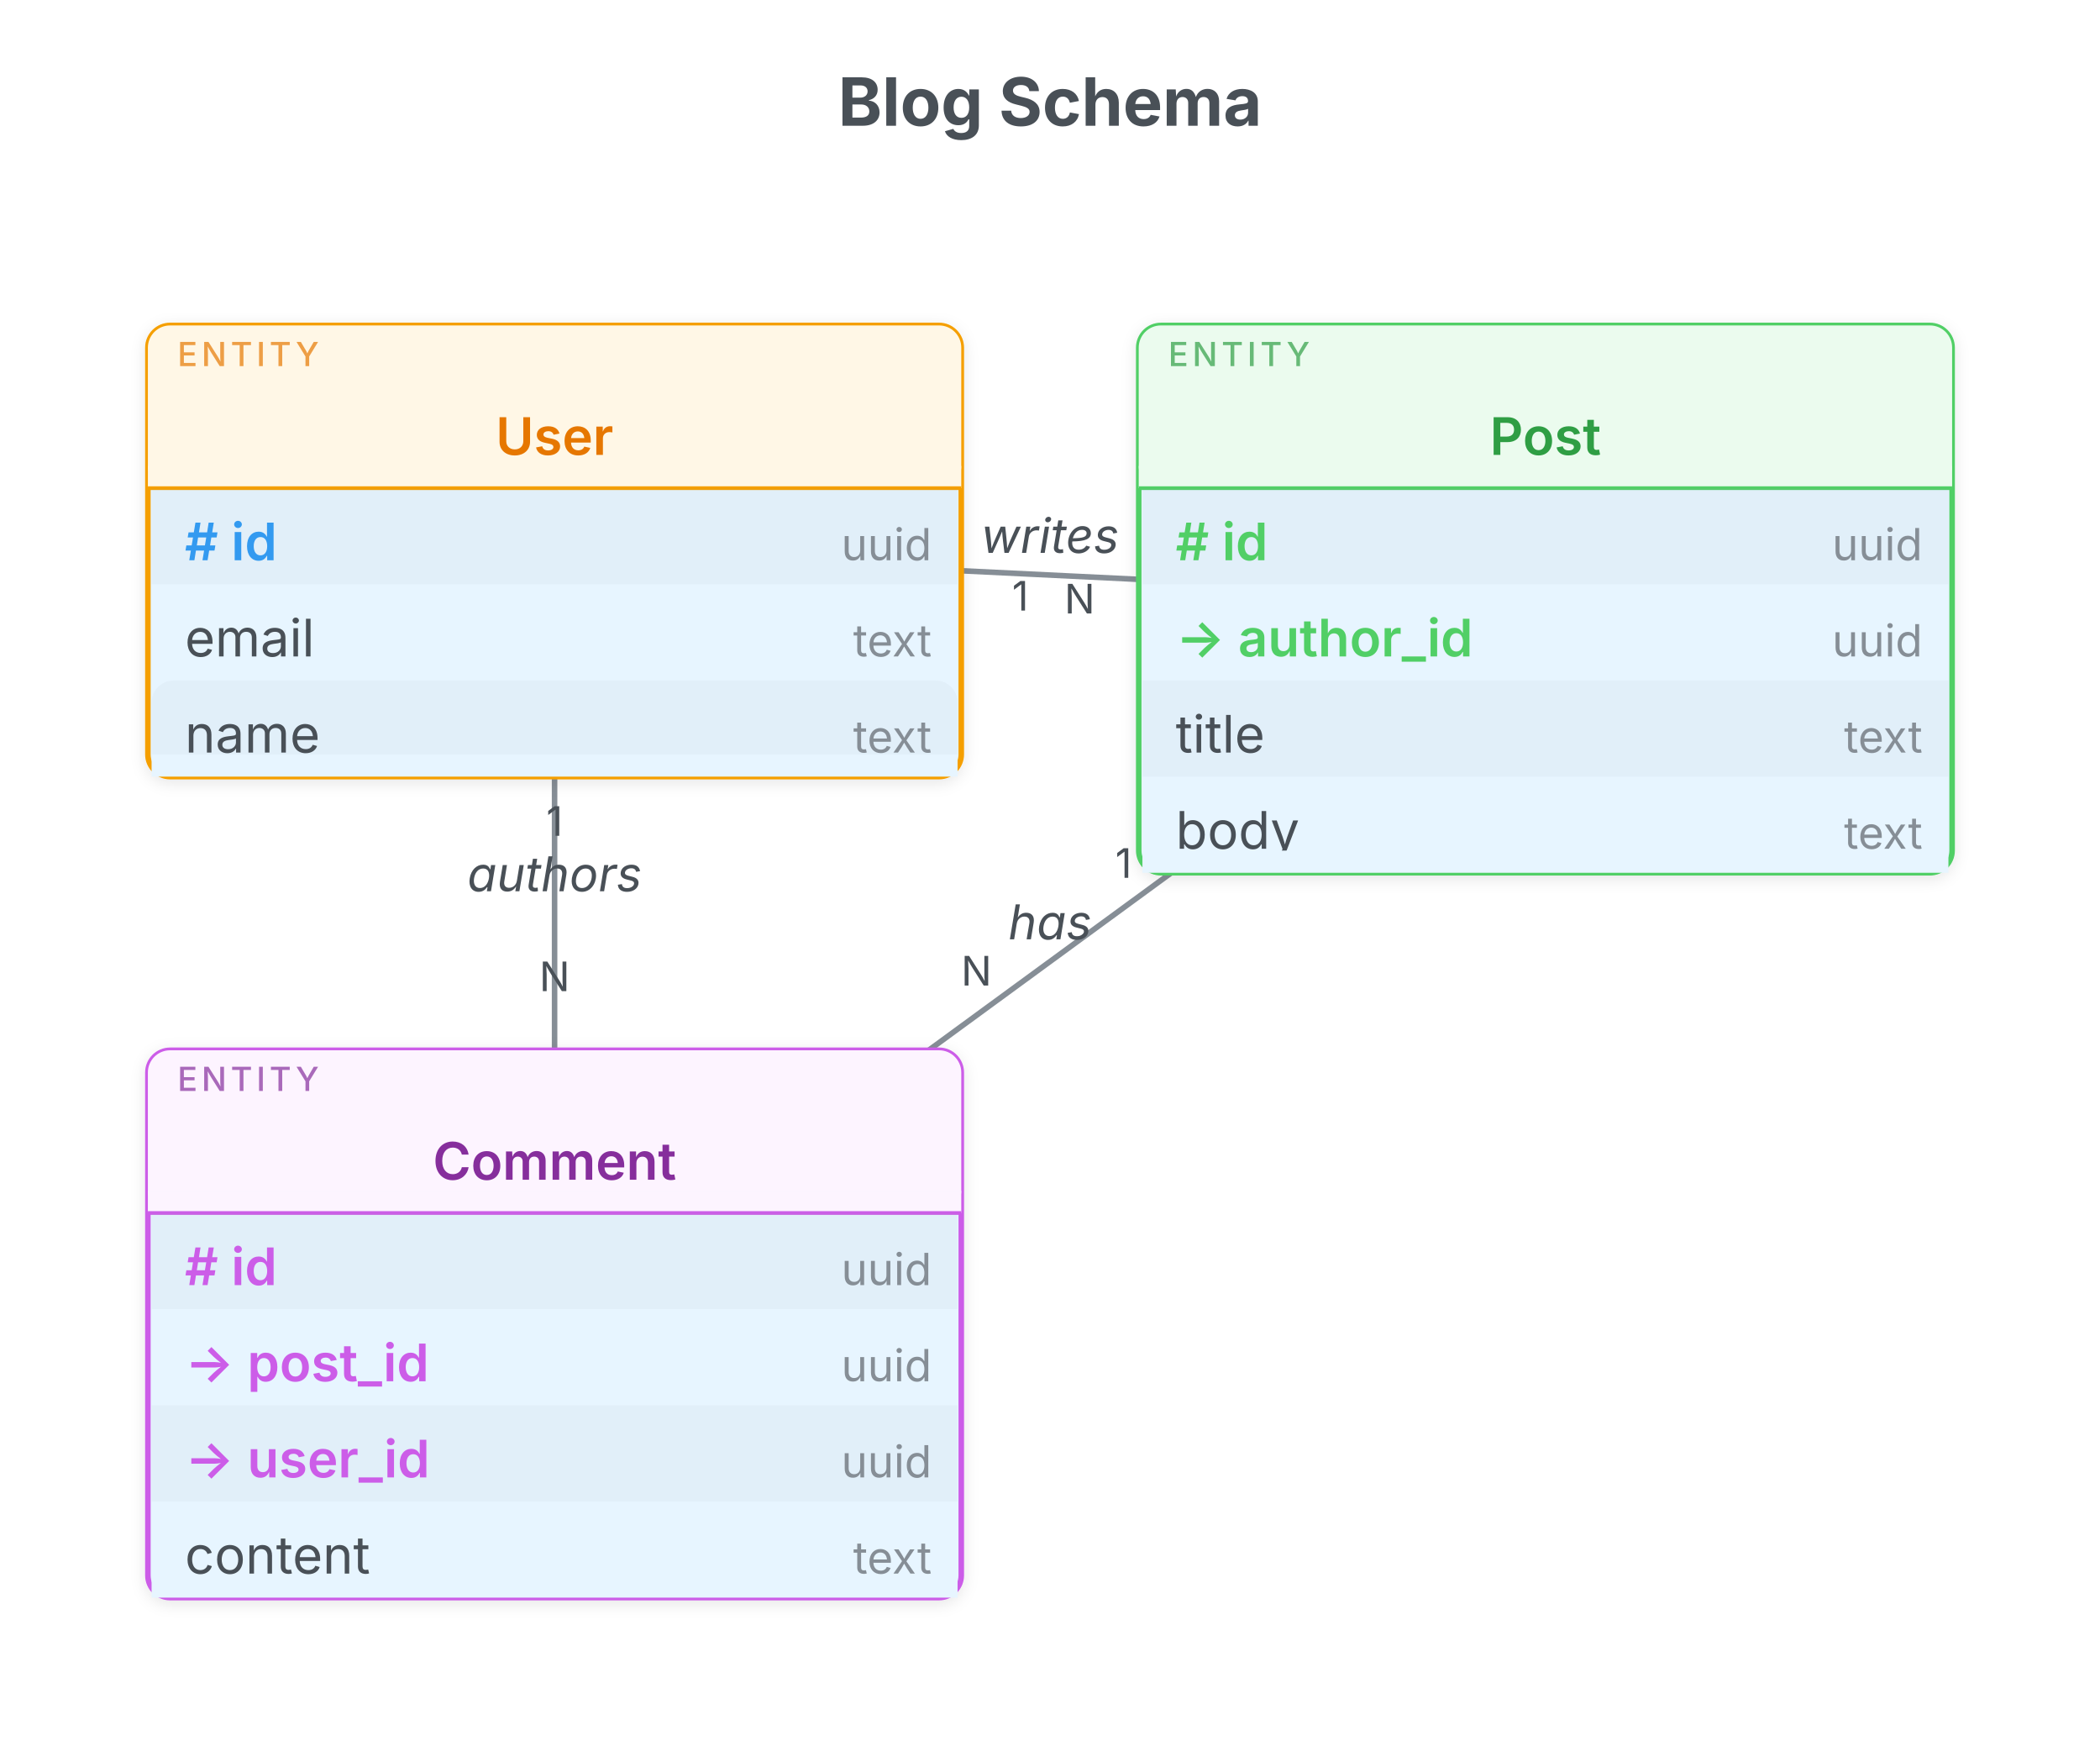
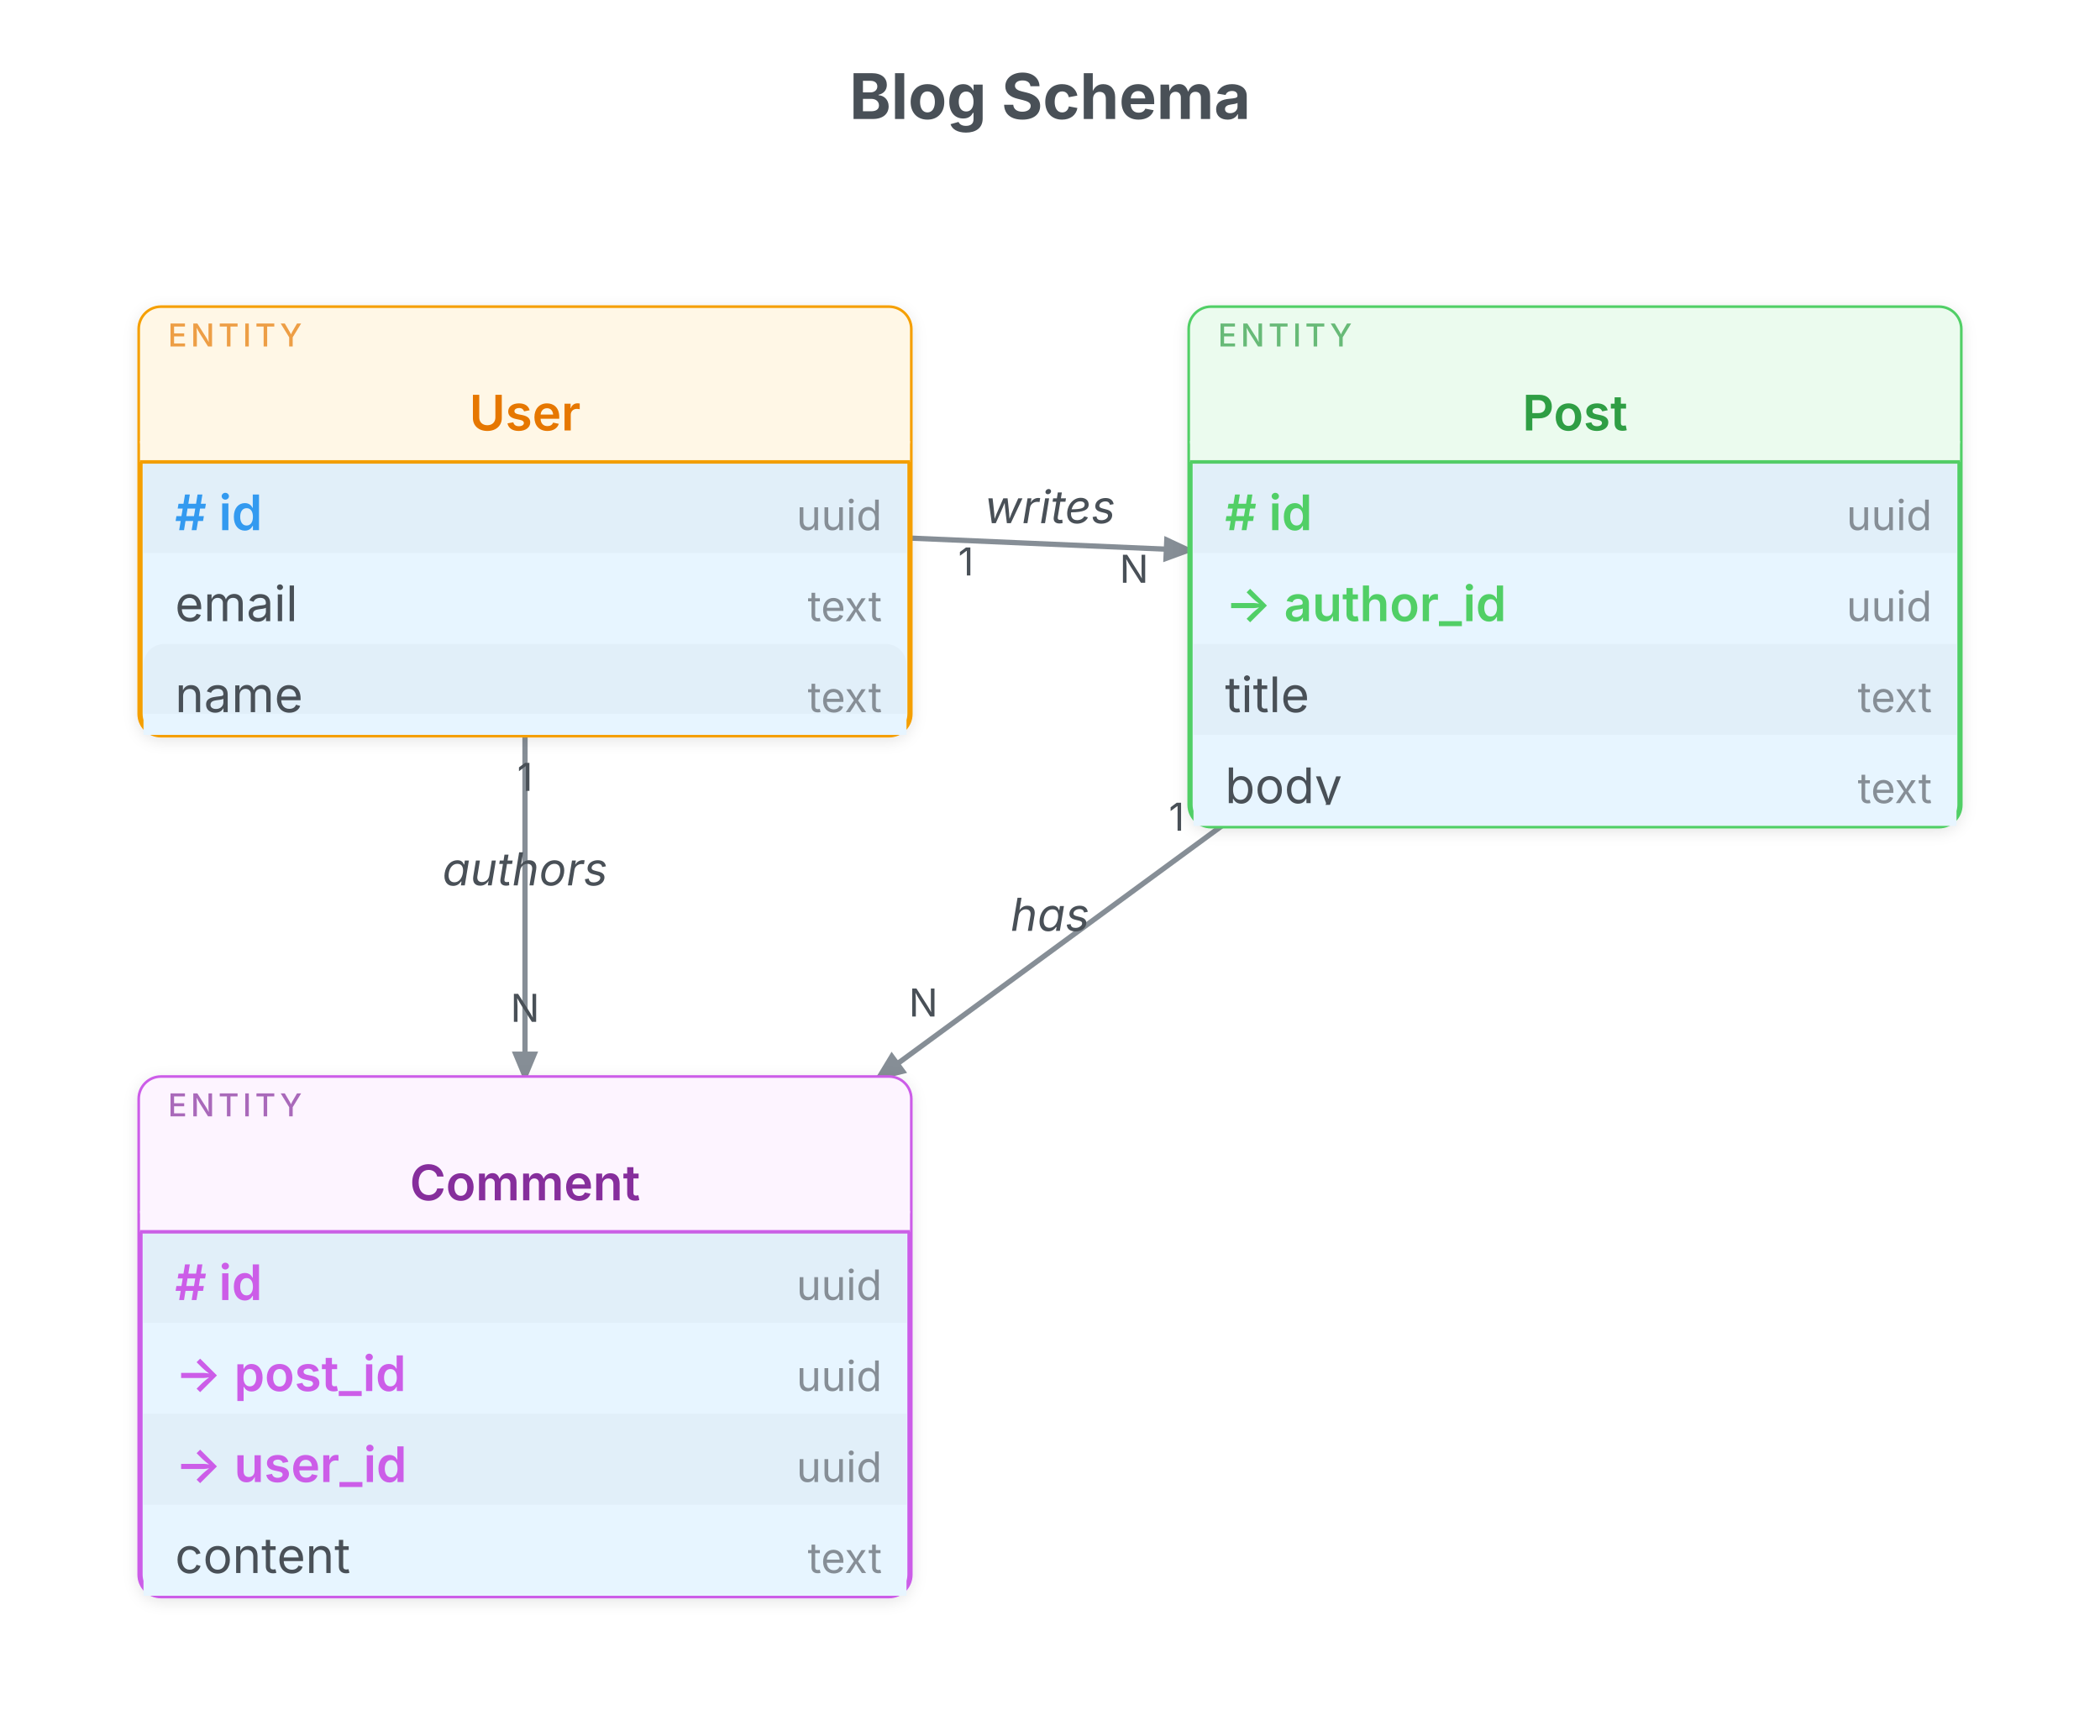
- <svg xmlns="http://www.w3.org/2000/svg" width="568" height="472" viewBox="0 0 568 472">
-   <text x="284" y="34" text-anchor="middle" font-family="Inter, system-ui, -apple-system, sans-serif" font-size="18" font-weight="700" fill="#495057">Blog Schema</text>
+ <svg xmlns="http://www.w3.org/2000/svg" width="600" height="496" viewBox="0 0 600 496">
+   <text x="300" y="34" text-anchor="middle" font-family="Inter, system-ui, -apple-system, sans-serif" font-size="18" font-weight="700" fill="#495057">Blog Schema</text>
  <g class="er-diagram" transform="translate(0,48)">
    <defs>
      <filter id="er-1-shadow" x="-20%" y="-20%" width="140%" height="140%">
        <feDropShadow dx="0" dy="1" stdDeviation="2" flood-color="rgba(0,0,0,0.10)" />
      </filter>
+       <marker id="er-1-arrow" markerWidth="6" markerHeight="5" refX="5" refY="2.5" orient="auto" markerUnits="strokeWidth">
+         <polygon points="0 0, 6 2.5, 0 5" fill="#868e96" />
+       </marker>
    </defs>
-     <line x1="260" y1="106.336" x2="308" y2="108.664" stroke="#868e96" stroke-width="1.5" />
-     <text x="284" y="101.5" text-anchor="middle" font-family="Inter, system-ui, -apple-system, sans-serif" font-size="13" fill="#495057" font-style="italic">writes</text>
-     <text x="275.981" y="117.099" text-anchor="middle" font-family="Inter, system-ui, -apple-system, sans-serif" font-size="11" fill="#495057">1</text>
-     <text x="292.019" y="117.877" text-anchor="middle" font-family="Inter, system-ui, -apple-system, sans-serif" font-size="11" fill="#495057">N</text>
-     <line x1="316.816" y1="188" x2="251.184" y2="236" stroke="#868e96" stroke-width="1.5" />
-     <text x="284" y="206" text-anchor="middle" font-family="Inter, system-ui, -apple-system, sans-serif" font-size="13" fill="#495057" font-style="italic">has</text>
-     <text x="303.902" y="189.373" text-anchor="middle" font-family="Inter, system-ui, -apple-system, sans-serif" font-size="11" fill="#495057">1</text>
-     <text x="264.098" y="218.483" text-anchor="middle" font-family="Inter, system-ui, -apple-system, sans-serif" font-size="11" fill="#495057">N</text>
-     <line x1="150" y1="162" x2="150" y2="236" stroke="#868e96" stroke-width="1.5" />
-     <text x="150" y="193" text-anchor="middle" font-family="Inter, system-ui, -apple-system, sans-serif" font-size="13" fill="#495057" font-style="italic">authors</text>
+     <line x1="260" y1="105.767" x2="340" y2="109.233" stroke="#868e96" stroke-width="1.5" marker-end="url(#er-1-arrow)" />
+     <text x="300" y="101.5" text-anchor="middle" font-family="Inter, system-ui, -apple-system, sans-serif" font-size="13" fill="#495057" font-style="italic">writes</text>
+     <text x="275.985" y="116.45" text-anchor="middle" font-family="Inter, system-ui, -apple-system, sans-serif" font-size="11" fill="#495057">1</text>
+     <text x="324.015" y="118.531" text-anchor="middle" font-family="Inter, system-ui, -apple-system, sans-serif" font-size="11" fill="#495057">N</text>
+     <line x1="349.091" y1="188" x2="250.909" y2="260" stroke="#868e96" stroke-width="1.5" marker-end="url(#er-1-arrow)" />
+     <text x="300" y="218" text-anchor="middle" font-family="Inter, system-ui, -apple-system, sans-serif" font-size="13" fill="#495057" font-style="italic">has</text>
+     <text x="336.188" y="189.398" text-anchor="middle" font-family="Inter, system-ui, -apple-system, sans-serif" font-size="11" fill="#495057">1</text>
+     <text x="263.812" y="242.474" text-anchor="middle" font-family="Inter, system-ui, -apple-system, sans-serif" font-size="11" fill="#495057">N</text>
+     <line x1="150" y1="162" x2="150" y2="260" stroke="#868e96" stroke-width="1.5" marker-end="url(#er-1-arrow)" />
+     <text x="150" y="205" text-anchor="middle" font-family="Inter, system-ui, -apple-system, sans-serif" font-size="13" fill="#495057" font-style="italic">authors</text>
    <text x="150" y="178" text-anchor="middle" font-family="Inter, system-ui, -apple-system, sans-serif" font-size="11" fill="#495057">1</text>
-     <text x="150" y="220" text-anchor="middle" font-family="Inter, system-ui, -apple-system, sans-serif" font-size="11" fill="#495057">N</text>
+     <text x="150" y="244" text-anchor="middle" font-family="Inter, system-ui, -apple-system, sans-serif" font-size="11" fill="#495057">N</text>
    <rect x="40" y="40" width="220" height="122" rx="6" ry="6" fill="#e7f5ff" stroke="#f59f00" stroke-width="1.5" filter="url(#er-1-shadow)" />
    <rect x="40" y="40" width="220" height="44" rx="6" ry="6" fill="#fff7e6" stroke="none" />
    <rect x="40" y="78" width="220" height="6" fill="#fff7e6" stroke="none" />
    <line x1="40" y1="84" x2="260" y2="84" stroke="#f59f00" stroke-width="1" />
    <text x="48" y="51" font-family="Inter, system-ui, -apple-system, sans-serif" font-size="9" font-weight="500" letter-spacing="0.12em" fill="#e67700" opacity="0.7">ENTITY</text>
    <text x="150" y="75" text-anchor="middle" font-family="Inter, system-ui, -apple-system, sans-serif" font-size="14" font-weight="600" fill="#e67700">User</text>
    <rect x="41" y="84" width="218" height="26" fill="rgba(134,142,150,0.06)" stroke="none" />
    <text x="50" y="103.5" font-family="Inter, system-ui, -apple-system, sans-serif" font-size="14" fill="#339af0" font-weight="600"># id</text>
    <text x="252" y="103.5" text-anchor="end" font-family="Inter, system-ui, -apple-system, sans-serif" font-size="12" fill="#868e96">uuid</text>
    <text x="50" y="129.5" font-family="Inter, system-ui, -apple-system, sans-serif" font-size="14" fill="#495057">email</text>
    <text x="252" y="129.5" text-anchor="end" font-family="Inter, system-ui, -apple-system, sans-serif" font-size="12" fill="#868e96">text</text>
    <rect x="41" y="136" width="218" height="26" fill="rgba(134,142,150,0.06)" stroke="none" rx="6" ry="6" />
    <text x="50" y="155.5" font-family="Inter, system-ui, -apple-system, sans-serif" font-size="14" fill="#495057">name</text>
    <text x="252" y="155.5" text-anchor="end" font-family="Inter, system-ui, -apple-system, sans-serif" font-size="12" fill="#868e96">text</text>
    <rect x="41" y="156" width="218" height="6" fill="#e7f5ff" stroke="none" />
-     <rect x="308" y="40" width="220" height="148" rx="6" ry="6" fill="#e7f5ff" stroke="#51cf66" stroke-width="1.5" filter="url(#er-1-shadow)" />
-     <rect x="308" y="40" width="220" height="44" rx="6" ry="6" fill="#ebfbee" stroke="none" />
-     <rect x="308" y="78" width="220" height="6" fill="#ebfbee" stroke="none" />
-     <line x1="308" y1="84" x2="528" y2="84" stroke="#51cf66" stroke-width="1" />
-     <text x="316" y="51" font-family="Inter, system-ui, -apple-system, sans-serif" font-size="9" font-weight="500" letter-spacing="0.12em" fill="#2f9e44" opacity="0.7">ENTITY</text>
-     <text x="418" y="75" text-anchor="middle" font-family="Inter, system-ui, -apple-system, sans-serif" font-size="14" font-weight="600" fill="#2f9e44">Post</text>
-     <rect x="309" y="84" width="218" height="26" fill="rgba(134,142,150,0.06)" stroke="none" />
-     <text x="318" y="103.5" font-family="Inter, system-ui, -apple-system, sans-serif" font-size="14" fill="#51cf66" font-weight="600"># id</text>
-     <text x="520" y="103.5" text-anchor="end" font-family="Inter, system-ui, -apple-system, sans-serif" font-size="12" fill="#868e96">uuid</text>
-     <text x="318" y="129.5" font-family="Inter, system-ui, -apple-system, sans-serif" font-size="14" fill="#51cf66" font-weight="600">→ author_id</text>
-     <text x="520" y="129.5" text-anchor="end" font-family="Inter, system-ui, -apple-system, sans-serif" font-size="12" fill="#868e96">uuid</text>
-     <rect x="309" y="136" width="218" height="26" fill="rgba(134,142,150,0.06)" stroke="none" />
-     <text x="318" y="155.5" font-family="Inter, system-ui, -apple-system, sans-serif" font-size="14" fill="#495057">title</text>
-     <text x="520" y="155.5" text-anchor="end" font-family="Inter, system-ui, -apple-system, sans-serif" font-size="12" fill="#868e96">text</text>
-     <text x="318" y="181.5" font-family="Inter, system-ui, -apple-system, sans-serif" font-size="14" fill="#495057">body</text>
-     <text x="520" y="181.5" text-anchor="end" font-family="Inter, system-ui, -apple-system, sans-serif" font-size="12" fill="#868e96">text</text>
-     <rect x="309" y="182" width="218" height="6" fill="#e7f5ff" stroke="none" />
-     <rect x="40" y="236" width="220" height="148" rx="6" ry="6" fill="#e7f5ff" stroke="#cc5de8" stroke-width="1.5" filter="url(#er-1-shadow)" />
-     <rect x="40" y="236" width="220" height="44" rx="6" ry="6" fill="#fdf4ff" stroke="none" />
-     <rect x="40" y="274" width="220" height="6" fill="#fdf4ff" stroke="none" />
-     <line x1="40" y1="280" x2="260" y2="280" stroke="#cc5de8" stroke-width="1" />
-     <text x="48" y="247" font-family="Inter, system-ui, -apple-system, sans-serif" font-size="9" font-weight="500" letter-spacing="0.12em" fill="#862e9c" opacity="0.7">ENTITY</text>
-     <text x="150" y="271" text-anchor="middle" font-family="Inter, system-ui, -apple-system, sans-serif" font-size="14" font-weight="600" fill="#862e9c">Comment</text>
-     <rect x="41" y="280" width="218" height="26" fill="rgba(134,142,150,0.06)" stroke="none" />
-     <text x="50" y="299.5" font-family="Inter, system-ui, -apple-system, sans-serif" font-size="14" fill="#cc5de8" font-weight="600"># id</text>
-     <text x="252" y="299.5" text-anchor="end" font-family="Inter, system-ui, -apple-system, sans-serif" font-size="12" fill="#868e96">uuid</text>
-     <text x="50" y="325.5" font-family="Inter, system-ui, -apple-system, sans-serif" font-size="14" fill="#cc5de8" font-weight="600">→ post_id</text>
-     <text x="252" y="325.5" text-anchor="end" font-family="Inter, system-ui, -apple-system, sans-serif" font-size="12" fill="#868e96">uuid</text>
-     <rect x="41" y="332" width="218" height="26" fill="rgba(134,142,150,0.06)" stroke="none" />
-     <text x="50" y="351.5" font-family="Inter, system-ui, -apple-system, sans-serif" font-size="14" fill="#cc5de8" font-weight="600">→ user_id</text>
-     <text x="252" y="351.5" text-anchor="end" font-family="Inter, system-ui, -apple-system, sans-serif" font-size="12" fill="#868e96">uuid</text>
-     <text x="50" y="377.5" font-family="Inter, system-ui, -apple-system, sans-serif" font-size="14" fill="#495057">content</text>
-     <text x="252" y="377.5" text-anchor="end" font-family="Inter, system-ui, -apple-system, sans-serif" font-size="12" fill="#868e96">text</text>
-     <rect x="41" y="378" width="218" height="6" fill="#e7f5ff" stroke="none" />
+     <rect x="340" y="40" width="220" height="148" rx="6" ry="6" fill="#e7f5ff" stroke="#51cf66" stroke-width="1.5" filter="url(#er-1-shadow)" />
+     <rect x="340" y="40" width="220" height="44" rx="6" ry="6" fill="#ebfbee" stroke="none" />
+     <rect x="340" y="78" width="220" height="6" fill="#ebfbee" stroke="none" />
+     <line x1="340" y1="84" x2="560" y2="84" stroke="#51cf66" stroke-width="1" />
+     <text x="348" y="51" font-family="Inter, system-ui, -apple-system, sans-serif" font-size="9" font-weight="500" letter-spacing="0.12em" fill="#2f9e44" opacity="0.7">ENTITY</text>
+     <text x="450" y="75" text-anchor="middle" font-family="Inter, system-ui, -apple-system, sans-serif" font-size="14" font-weight="600" fill="#2f9e44">Post</text>
+     <rect x="341" y="84" width="218" height="26" fill="rgba(134,142,150,0.06)" stroke="none" />
+     <text x="350" y="103.5" font-family="Inter, system-ui, -apple-system, sans-serif" font-size="14" fill="#51cf66" font-weight="600"># id</text>
+     <text x="552" y="103.5" text-anchor="end" font-family="Inter, system-ui, -apple-system, sans-serif" font-size="12" fill="#868e96">uuid</text>
+     <text x="350" y="129.5" font-family="Inter, system-ui, -apple-system, sans-serif" font-size="14" fill="#51cf66" font-weight="600">→ author_id</text>
+     <text x="552" y="129.5" text-anchor="end" font-family="Inter, system-ui, -apple-system, sans-serif" font-size="12" fill="#868e96">uuid</text>
+     <rect x="341" y="136" width="218" height="26" fill="rgba(134,142,150,0.06)" stroke="none" />
+     <text x="350" y="155.5" font-family="Inter, system-ui, -apple-system, sans-serif" font-size="14" fill="#495057">title</text>
+     <text x="552" y="155.5" text-anchor="end" font-family="Inter, system-ui, -apple-system, sans-serif" font-size="12" fill="#868e96">text</text>
+     <text x="350" y="181.5" font-family="Inter, system-ui, -apple-system, sans-serif" font-size="14" fill="#495057">body</text>
+     <text x="552" y="181.5" text-anchor="end" font-family="Inter, system-ui, -apple-system, sans-serif" font-size="12" fill="#868e96">text</text>
+     <rect x="341" y="182" width="218" height="6" fill="#e7f5ff" stroke="none" />
+     <rect x="40" y="260" width="220" height="148" rx="6" ry="6" fill="#e7f5ff" stroke="#cc5de8" stroke-width="1.5" filter="url(#er-1-shadow)" />
+     <rect x="40" y="260" width="220" height="44" rx="6" ry="6" fill="#fdf4ff" stroke="none" />
+     <rect x="40" y="298" width="220" height="6" fill="#fdf4ff" stroke="none" />
+     <line x1="40" y1="304" x2="260" y2="304" stroke="#cc5de8" stroke-width="1" />
+     <text x="48" y="271" font-family="Inter, system-ui, -apple-system, sans-serif" font-size="9" font-weight="500" letter-spacing="0.12em" fill="#862e9c" opacity="0.7">ENTITY</text>
+     <text x="150" y="295" text-anchor="middle" font-family="Inter, system-ui, -apple-system, sans-serif" font-size="14" font-weight="600" fill="#862e9c">Comment</text>
+     <rect x="41" y="304" width="218" height="26" fill="rgba(134,142,150,0.06)" stroke="none" />
+     <text x="50" y="323.5" font-family="Inter, system-ui, -apple-system, sans-serif" font-size="14" fill="#cc5de8" font-weight="600"># id</text>
+     <text x="252" y="323.5" text-anchor="end" font-family="Inter, system-ui, -apple-system, sans-serif" font-size="12" fill="#868e96">uuid</text>
+     <text x="50" y="349.5" font-family="Inter, system-ui, -apple-system, sans-serif" font-size="14" fill="#cc5de8" font-weight="600">→ post_id</text>
+     <text x="252" y="349.5" text-anchor="end" font-family="Inter, system-ui, -apple-system, sans-serif" font-size="12" fill="#868e96">uuid</text>
+     <rect x="41" y="356" width="218" height="26" fill="rgba(134,142,150,0.06)" stroke="none" />
+     <text x="50" y="375.5" font-family="Inter, system-ui, -apple-system, sans-serif" font-size="14" fill="#cc5de8" font-weight="600">→ user_id</text>
+     <text x="252" y="375.5" text-anchor="end" font-family="Inter, system-ui, -apple-system, sans-serif" font-size="12" fill="#868e96">uuid</text>
+     <text x="50" y="401.5" font-family="Inter, system-ui, -apple-system, sans-serif" font-size="14" fill="#495057">content</text>
+     <text x="252" y="401.5" text-anchor="end" font-family="Inter, system-ui, -apple-system, sans-serif" font-size="12" fill="#868e96">text</text>
+     <rect x="41" y="402" width="218" height="6" fill="#e7f5ff" stroke="none" />
  </g>
</svg>
